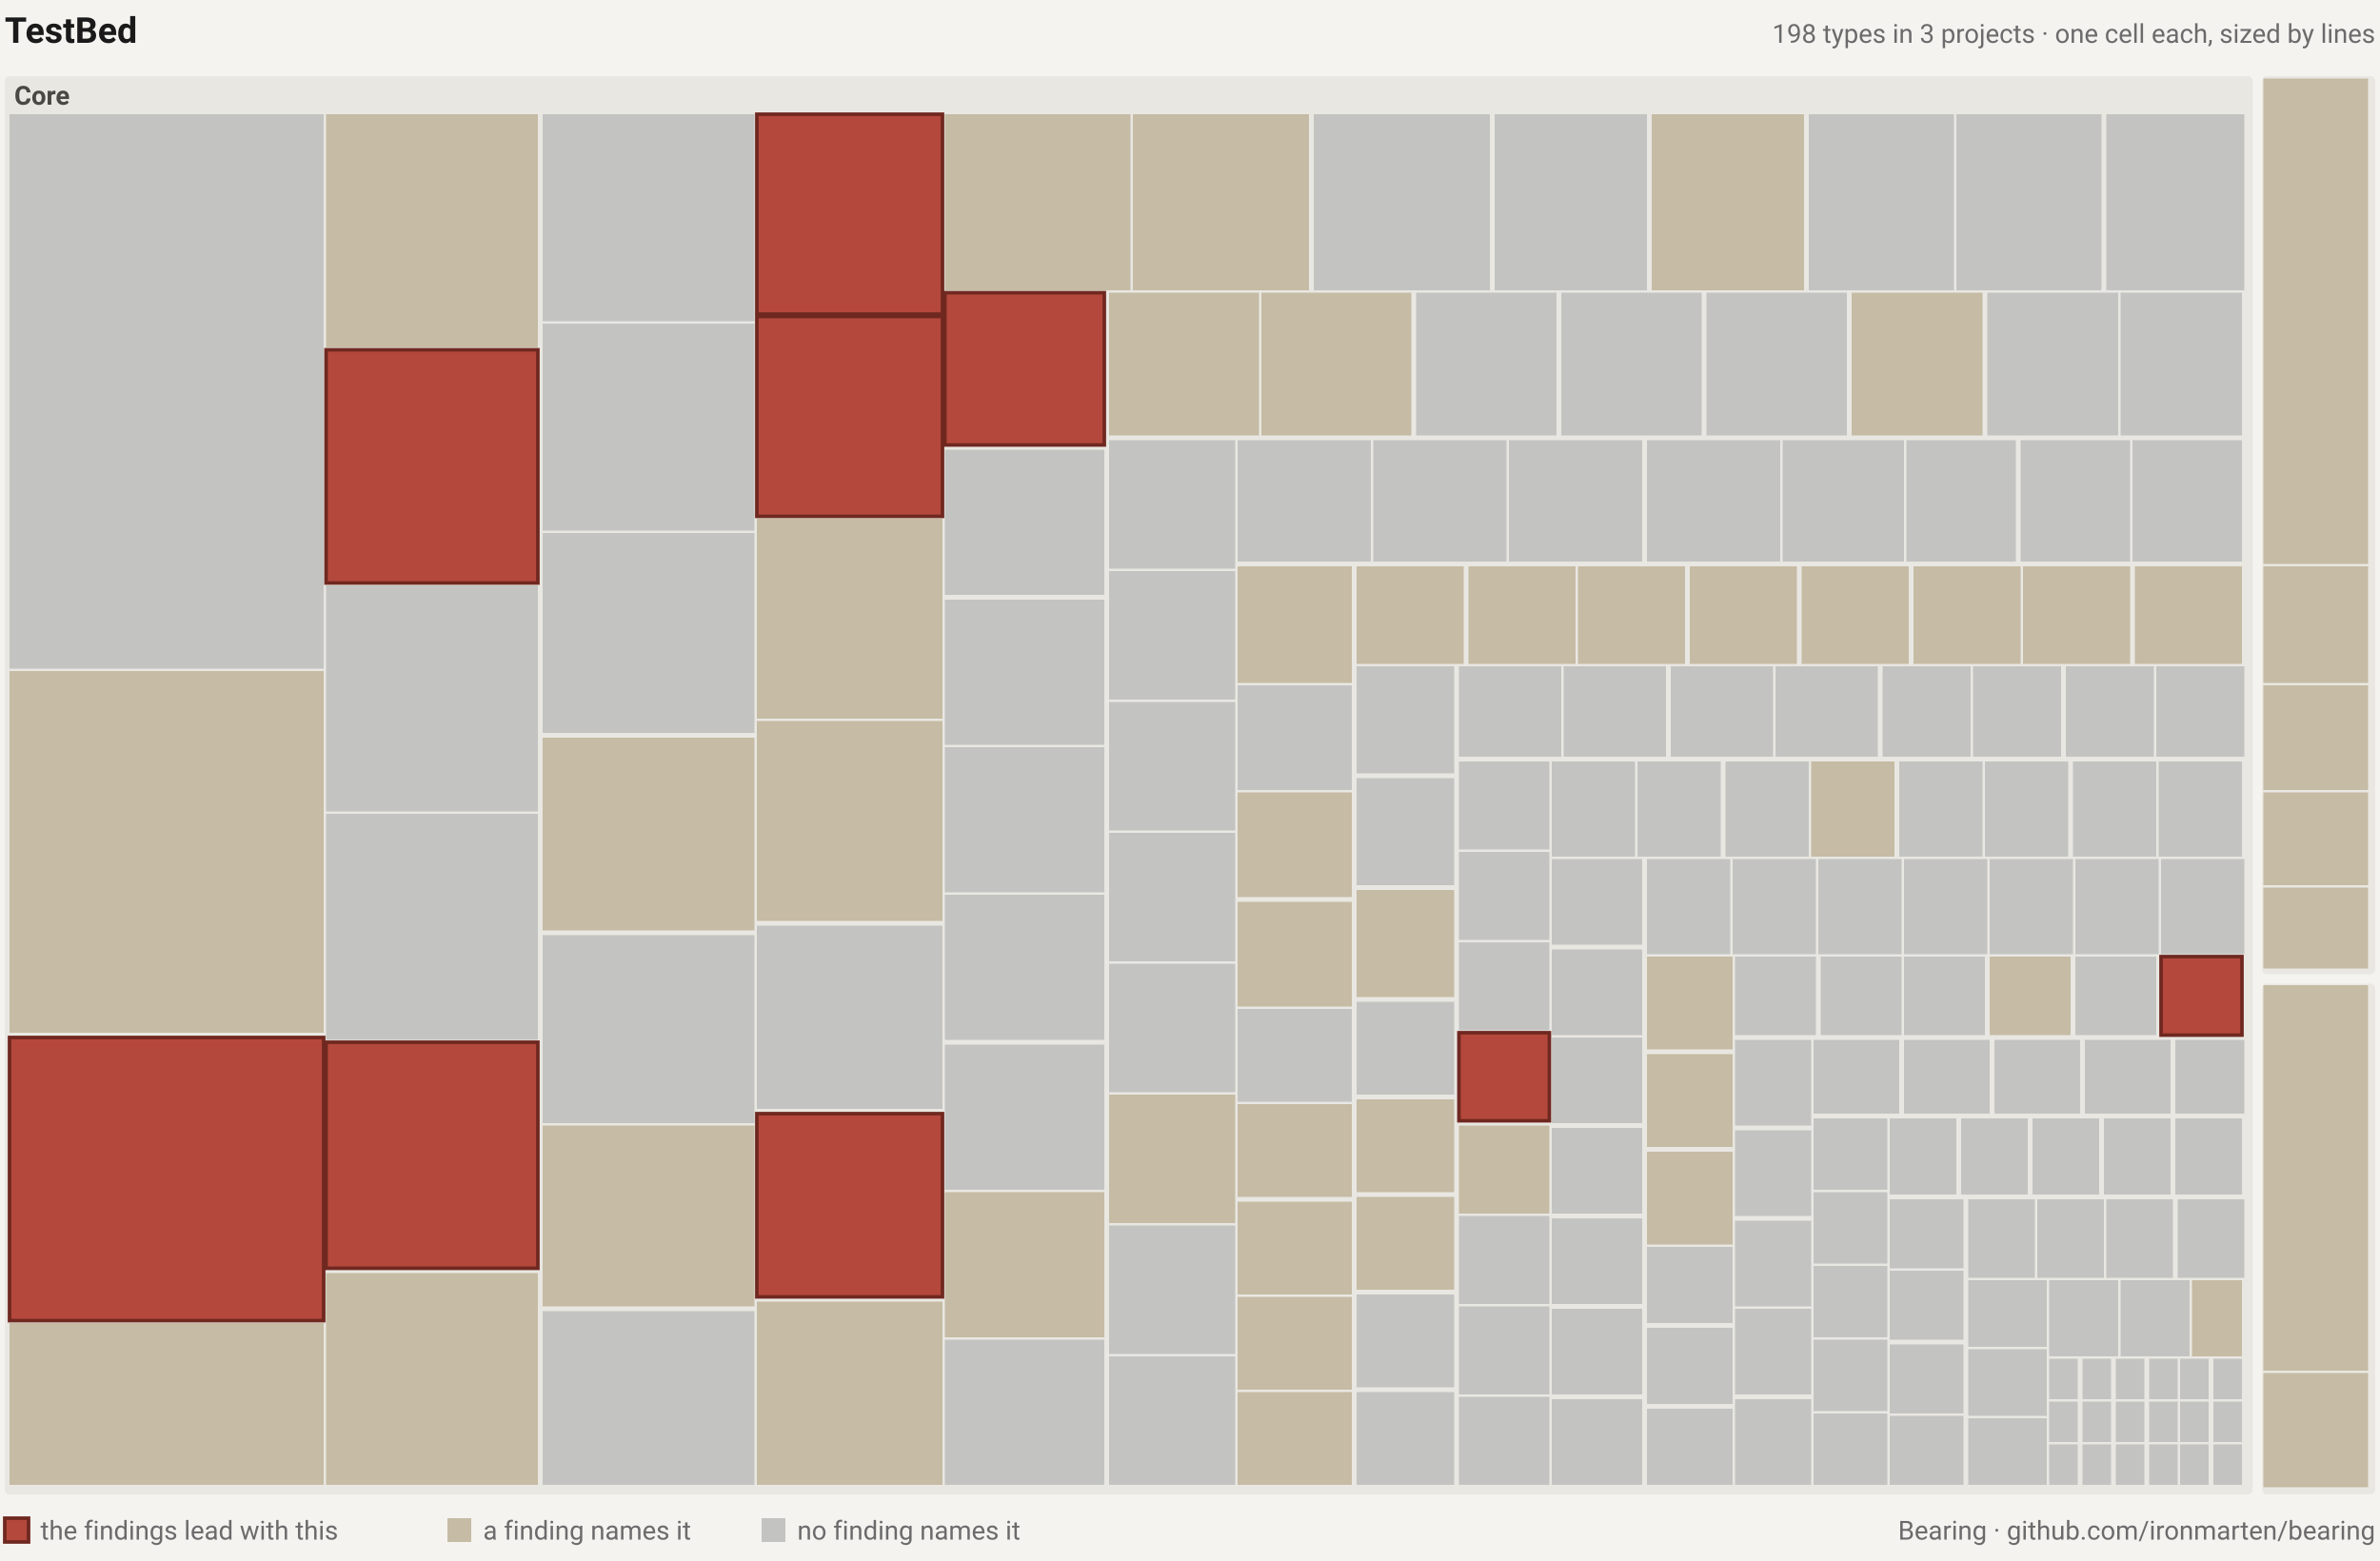
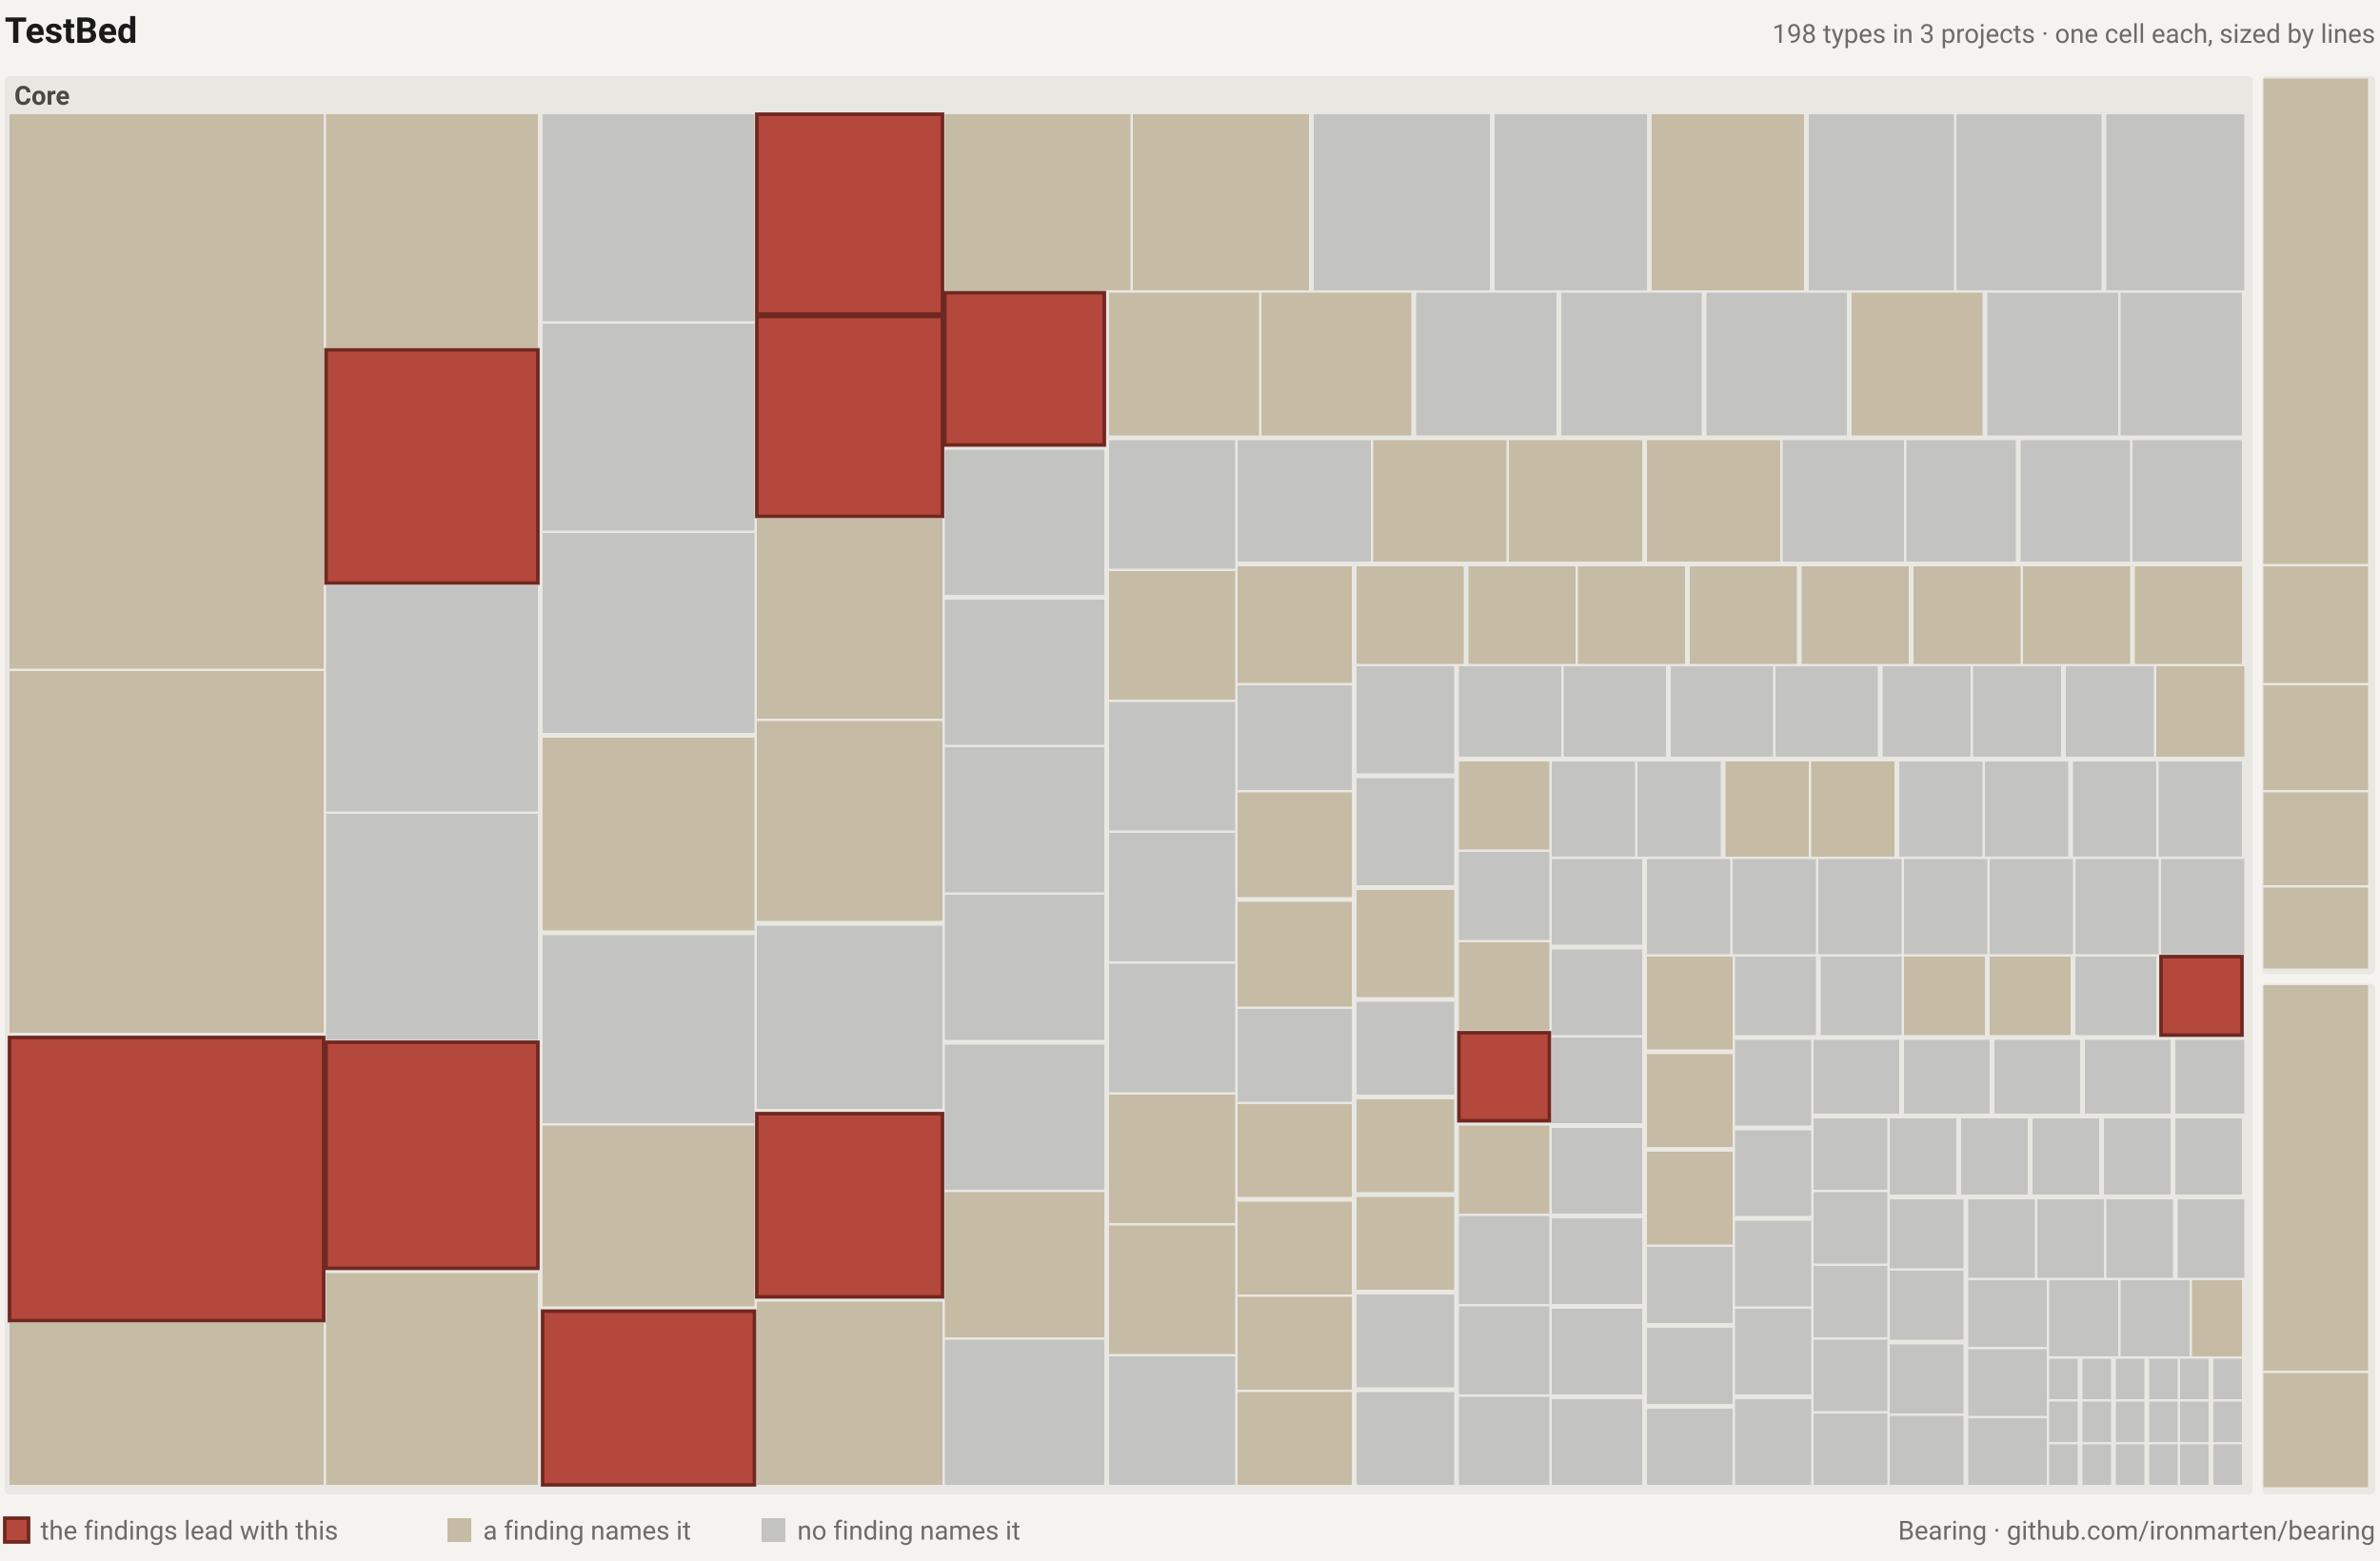
<svg xmlns="http://www.w3.org/2000/svg" class="mo" viewBox="0 0 1000 656" width="1000" height="656" font-family="system-ui,-apple-system,Segoe UI,Roboto,sans-serif">
  <style>
.mo .bg{fill:#f4f3f0}
.mo .bl{fill:#e9e7e2}
.mo .c{fill:#c3c4c1}
.mo .n{fill:#c6bba4}
.mo .f{fill:#b4483c;stroke:#6f2820;stroke-width:1.5}
.mo .pn{font-size:11px;font-weight:600;fill:#4a4844}
.mo .ti{font-size:15px;font-weight:600;fill:#1a1a1a}
.mo .lg{font-size:11px;fill:#6b6b6b}
@media(prefers-color-scheme:dark){.mo .bg{fill:#16171a}.mo .bl{fill:#212329}.mo .c{fill:#42454b}.mo .n{fill:#4d4738}.mo .f{fill:#d9615a;stroke:#f2b3ae}.mo .pn{fill:#a9a7a2}.mo .ti{fill:#e9e8e6}.mo .lg{fill:#9a9a97}}
</style>
  <rect class="bg" width="1000" height="656" />
  <text class="ti" x="2" y="18">TestBed</text>
  <text class="lg" x="998" y="18" text-anchor="end">198 types in 3 projects · one cell each, sized by lines</text>
  <rect class="bl" x="2" y="32" width="944.494" height="596" rx="2" />
  <text class="pn" x="6" y="44">Core</text>
  <rect class="bl" x="950.494" y="32" width="47.506" height="377.356" rx="2" />
  <rect class="bl" x="950.494" y="413.356" width="47.506" height="214.644" rx="2" />
-   <path class="c" d="M4 48h132v233h-132zM137 246h89v95h-89zM137 342h89v95h-89zM228 48h89v87h-89zM228 136h89v87h-89zM228 224h89v84h-89zM228 393h89v79h-89zM228 551h89v73h-89zM318 389h78v77h-78zM552 48h74v74h-74zM628 48h64v74h-64zM760 48h61v74h-61zM822 48h61v74h-61zM885 48h58v74h-58zM397 189h67v61h-67zM397 252h67v61h-67zM397 314h67v61h-67zM397 376h67v61h-67zM397 439h67v61h-67zM397 563h67v61h-67zM595 123h59v60h-59zM656 123h59v60h-59zM717 123h59v60h-59zM835 123h55v60h-55zM891 123h51v60h-51zM466 185h53v54h-53zM466 240h53v54h-53zM466 295h53v54h-53zM466 350h53v54h-53zM466 405h53v54h-53zM466 515h53v54h-53zM466 570h53v54h-53zM520 185h56v51h-56zM577 185h56v51h-56zM634 185h56v51h-56zM692 185h56v51h-56zM749 185h51v51h-51zM801 185h46v51h-46zM849 185h46v51h-46zM896 185h46v51h-46zM520 288h48v44h-48zM520 424h48v39h-48zM570 280h41v45h-41zM570 327h41v45h-41zM570 421h41v39h-41zM570 544h41v39h-41zM570 585h41v39h-41zM613 280h43v38h-43zM657 280h43v38h-43zM702 280h43v38h-43zM746 280h43v38h-43zM791 280h37v38h-37zM829 280h37v38h-37zM868 280h37v38h-37zM906 280h37v38h-37zM613 320h38v37h-38zM613 358h38v37h-38zM613 396h38v37h-38zM613 511h38v37h-38zM613 549h38v37h-38zM613 587h38v37h-38zM652 320h35v40h-35zM688 320h35v40h-35zM725 320h35v40h-35zM798 320h35v40h-35zM834 320h35v40h-35zM871 320h35v40h-35zM907 320h35v40h-35zM652 361h38v36h-38zM652 399h38v36h-38zM652 436h38v36h-38zM652 474h38v36h-38zM652 512h38v36h-38zM652 550h38v36h-38zM652 588h38v36h-38zM692 361h35v40h-35zM728 361h35v40h-35zM764 361h35v40h-35zM800 361h35v40h-35zM836 361h35v40h-35zM872 361h35v40h-35zM908 361h35v40h-35zM692 524h36v32h-36zM692 558h36v32h-36zM692 592h36v32h-36zM729 402h34v33h-34zM765 402h34v33h-34zM800 402h34v33h-34zM872 402h34v33h-34zM729 437h32v36h-32zM729 475h32v36h-32zM729 513h32v36h-32zM729 550h32v36h-32zM729 588h32v36h-32zM762 437h36v31h-36zM800 437h36v31h-36zM838 437h36v31h-36zM876 437h36v31h-36zM914 437h29v31h-29zM762 470h31v30h-31zM762 501h31v30h-31zM762 532h31v30h-31zM762 563h31v30h-31zM762 594h31v30h-31zM794 470h28v32h-28zM824 470h28v32h-28zM854 470h28v32h-28zM884 470h28v32h-28zM914 470h28v32h-28zM794 504h31v29h-31zM794 534h31v29h-31zM794 565h31v29h-31zM794 595h31v29h-31zM827 504h28v33h-28zM856 504h28v33h-28zM885 504h28v33h-28zM915 504h28v33h-28zM827 538h33v28h-33zM827 567h33v28h-33zM827 596h33v28h-33zM861 538h29v32h-29zM891 538h29v32h-29zM861 571h12v17h-12zM861 589h12v17h-12zM861 607h12v17h-12zM875 571h12v17h-12zM875 589h12v17h-12zM875 607h12v17h-12zM889 571h12v17h-12zM889 589h12v17h-12zM889 607h12v17h-12zM903 571h12v17h-12zM916 571h12v17h-12zM930 571h12v17h-12zM903 589h12v17h-12zM903 607h12v17h-12zM916 589h12v17h-12zM930 589h12v17h-12zM916 607h12v17h-12zM930 607h12v17h-12z" />
-   <path class="n" d="M4 282h132v152h-132zM4 556h132v68h-132zM137 48h89v98h-89zM137 535h89v89h-89zM228 310h89v81h-89zM228 473h89v76h-89zM318 218h78v84h-78zM318 303h78v84h-78zM318 547h78v77h-78zM397 48h78v74h-78zM476 48h74v74h-74zM694 48h64v74h-64zM397 501h67v61h-67zM466 123h63v60h-63zM530 123h63v60h-63zM778 123h55v60h-55zM466 460h53v54h-53zM520 238h48v49h-48zM520 333h48v44h-48zM520 379h48v44h-48zM520 464h48v39h-48zM520 505h48v39h-48zM520 545h48v39h-48zM520 585h48v39h-48zM570 238h45v41h-45zM617 238h45v41h-45zM663 238h45v41h-45zM710 238h45v41h-45zM757 238h45v41h-45zM804 238h45v41h-45zM850 238h45v41h-45zM897 238h45v41h-45zM570 374h41v45h-41zM570 462h41v39h-41zM570 503h41v39h-41zM613 473h38v37h-38zM761 320h35v40h-35zM692 402h36v39h-36zM692 443h36v39h-36zM692 484h36v39h-36zM836 402h34v33h-34zM921 538h21v32h-21zM951 33h44v204h-44zM951 238h44v49h-44zM951 288h44v44h-44zM951 333h44v39h-44zM951 373h44v34h-44zM951 414h44v162h-44zM951 577h44v48h-44z" />
-   <path class="f" d="M4 436h132v119h-132zM137 147h89v98h-89zM137 438h89v95h-89zM318 48h78v84h-78zM318 133h78v84h-78zM318 468h78v77h-78zM397 123h67v64h-67zM613 434h38v37h-38zM908 402h34v33h-34z" />
+   <path class="c" d="M137 246h89v95h-89zM137 342h89v95h-89zM228 48h89v87h-89zM228 136h89v87h-89zM228 224h89v84h-89zM228 393h89v79h-89zM318 389h78v77h-78zM552 48h74v74h-74zM628 48h64v74h-64zM760 48h61v74h-61zM822 48h61v74h-61zM885 48h58v74h-58zM397 189h67v61h-67zM397 252h67v61h-67zM397 314h67v61h-67zM397 376h67v61h-67zM397 439h67v61h-67zM397 563h67v61h-67zM595 123h59v60h-59zM656 123h59v60h-59zM717 123h59v60h-59zM835 123h55v60h-55zM891 123h51v60h-51zM466 185h53v54h-53zM466 295h53v54h-53zM466 350h53v54h-53zM466 405h53v54h-53zM466 570h53v54h-53zM520 185h56v51h-56zM749 185h51v51h-51zM801 185h46v51h-46zM849 185h46v51h-46zM896 185h46v51h-46zM520 288h48v44h-48zM520 424h48v39h-48zM570 280h41v45h-41zM570 327h41v45h-41zM570 421h41v39h-41zM570 544h41v39h-41zM570 585h41v39h-41zM613 280h43v38h-43zM657 280h43v38h-43zM702 280h43v38h-43zM746 280h43v38h-43zM791 280h37v38h-37zM829 280h37v38h-37zM868 280h37v38h-37zM613 358h38v37h-38zM613 511h38v37h-38zM613 549h38v37h-38zM613 587h38v37h-38zM652 320h35v40h-35zM688 320h35v40h-35zM798 320h35v40h-35zM834 320h35v40h-35zM871 320h35v40h-35zM907 320h35v40h-35zM652 361h38v36h-38zM652 399h38v36h-38zM652 436h38v36h-38zM652 474h38v36h-38zM652 512h38v36h-38zM652 550h38v36h-38zM652 588h38v36h-38zM692 361h35v40h-35zM728 361h35v40h-35zM764 361h35v40h-35zM800 361h35v40h-35zM836 361h35v40h-35zM872 361h35v40h-35zM908 361h35v40h-35zM692 524h36v32h-36zM692 558h36v32h-36zM692 592h36v32h-36zM729 402h34v33h-34zM765 402h34v33h-34zM872 402h34v33h-34zM729 437h32v36h-32zM729 475h32v36h-32zM729 513h32v36h-32zM729 550h32v36h-32zM729 588h32v36h-32zM762 437h36v31h-36zM800 437h36v31h-36zM838 437h36v31h-36zM876 437h36v31h-36zM914 437h29v31h-29zM762 470h31v30h-31zM762 501h31v30h-31zM762 532h31v30h-31zM762 563h31v30h-31zM762 594h31v30h-31zM794 470h28v32h-28zM824 470h28v32h-28zM854 470h28v32h-28zM884 470h28v32h-28zM914 470h28v32h-28zM794 504h31v29h-31zM794 534h31v29h-31zM794 565h31v29h-31zM794 595h31v29h-31zM827 504h28v33h-28zM856 504h28v33h-28zM885 504h28v33h-28zM915 504h28v33h-28zM827 538h33v28h-33zM827 567h33v28h-33zM827 596h33v28h-33zM861 538h29v32h-29zM891 538h29v32h-29zM861 571h12v17h-12zM861 589h12v17h-12zM861 607h12v17h-12zM875 571h12v17h-12zM875 589h12v17h-12zM875 607h12v17h-12zM889 571h12v17h-12zM889 589h12v17h-12zM889 607h12v17h-12zM903 571h12v17h-12zM916 571h12v17h-12zM930 571h12v17h-12zM903 589h12v17h-12zM903 607h12v17h-12zM916 589h12v17h-12zM930 589h12v17h-12zM916 607h12v17h-12zM930 607h12v17h-12z" />
+   <path class="n" d="M4 48h132v233h-132zM4 282h132v152h-132zM4 556h132v68h-132zM137 48h89v98h-89zM137 535h89v89h-89zM228 310h89v81h-89zM228 473h89v76h-89zM318 218h78v84h-78zM318 303h78v84h-78zM318 547h78v77h-78zM397 48h78v74h-78zM476 48h74v74h-74zM694 48h64v74h-64zM397 501h67v61h-67zM466 123h63v60h-63zM530 123h63v60h-63zM778 123h55v60h-55zM466 240h53v54h-53zM466 460h53v54h-53zM466 515h53v54h-53zM577 185h56v51h-56zM634 185h56v51h-56zM692 185h56v51h-56zM520 238h48v49h-48zM520 333h48v44h-48zM520 379h48v44h-48zM520 464h48v39h-48zM520 505h48v39h-48zM520 545h48v39h-48zM520 585h48v39h-48zM570 238h45v41h-45zM617 238h45v41h-45zM663 238h45v41h-45zM710 238h45v41h-45zM757 238h45v41h-45zM804 238h45v41h-45zM850 238h45v41h-45zM897 238h45v41h-45zM570 374h41v45h-41zM570 462h41v39h-41zM570 503h41v39h-41zM906 280h37v38h-37zM613 320h38v37h-38zM613 396h38v37h-38zM613 473h38v37h-38zM725 320h35v40h-35zM761 320h35v40h-35zM692 402h36v39h-36zM692 443h36v39h-36zM692 484h36v39h-36zM800 402h34v33h-34zM836 402h34v33h-34zM921 538h21v32h-21zM951 33h44v204h-44zM951 238h44v49h-44zM951 288h44v44h-44zM951 333h44v39h-44zM951 373h44v34h-44zM951 414h44v162h-44zM951 577h44v48h-44z" />
+   <path class="f" d="M4 436h132v119h-132zM137 147h89v98h-89zM137 438h89v95h-89zM228 551h89v73h-89zM318 48h78v84h-78zM318 133h78v84h-78zM318 468h78v77h-78zM397 123h67v64h-67zM613 434h38v37h-38zM908 402h34v33h-34z" />
  <rect class="f" x="2" y="638" width="10" height="10" />
  <text class="lg" x="17" y="647">the findings lead with this</text>
  <rect class="n" x="188" y="638" width="10" height="10" />
  <text class="lg" x="203" y="647">a finding names it</text>
  <rect class="c" x="320" y="638" width="10" height="10" />
  <text class="lg" x="335" y="647">no finding names it</text>
  <text class="lg" x="998" y="647" text-anchor="end">Bearing · github.com/ironmarten/bearing</text>
</svg>
